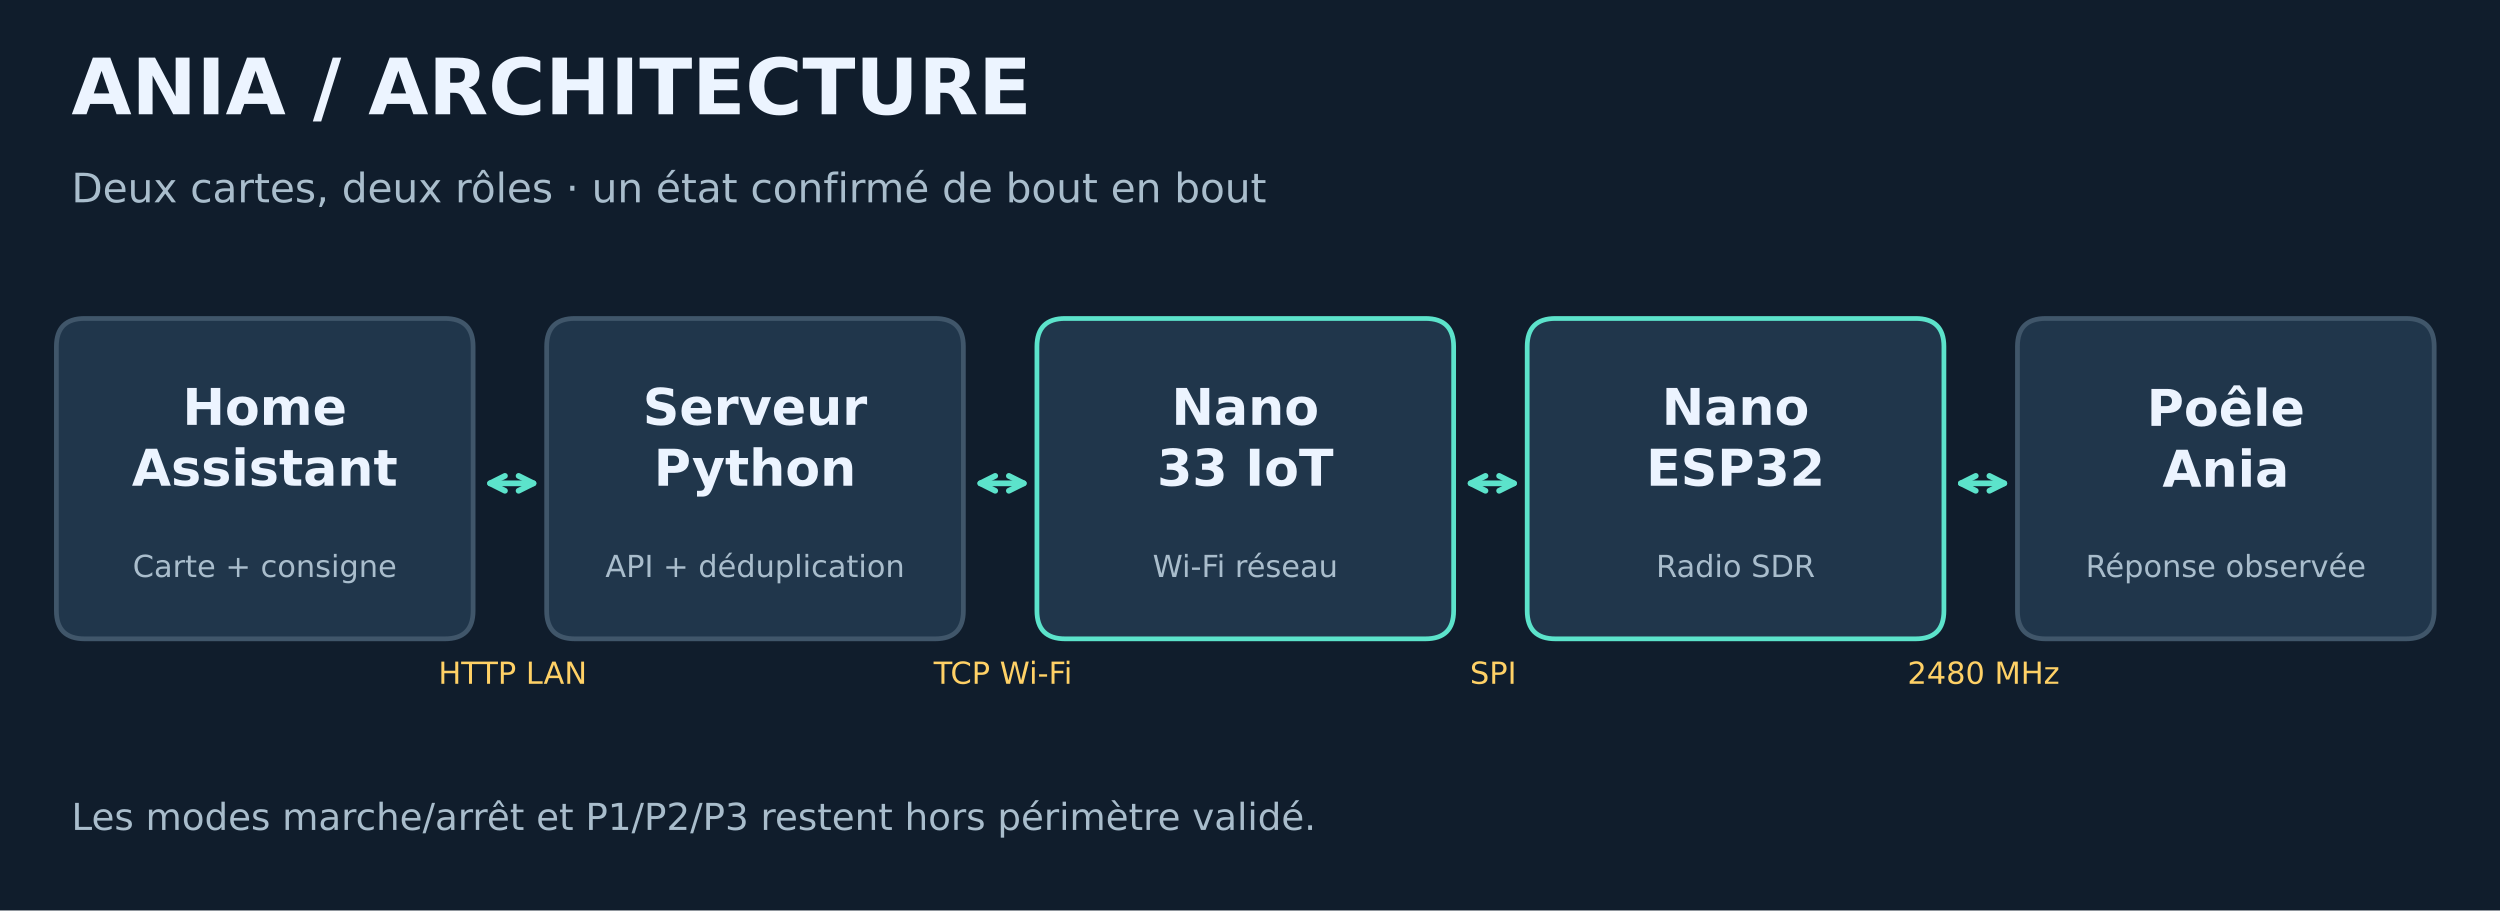
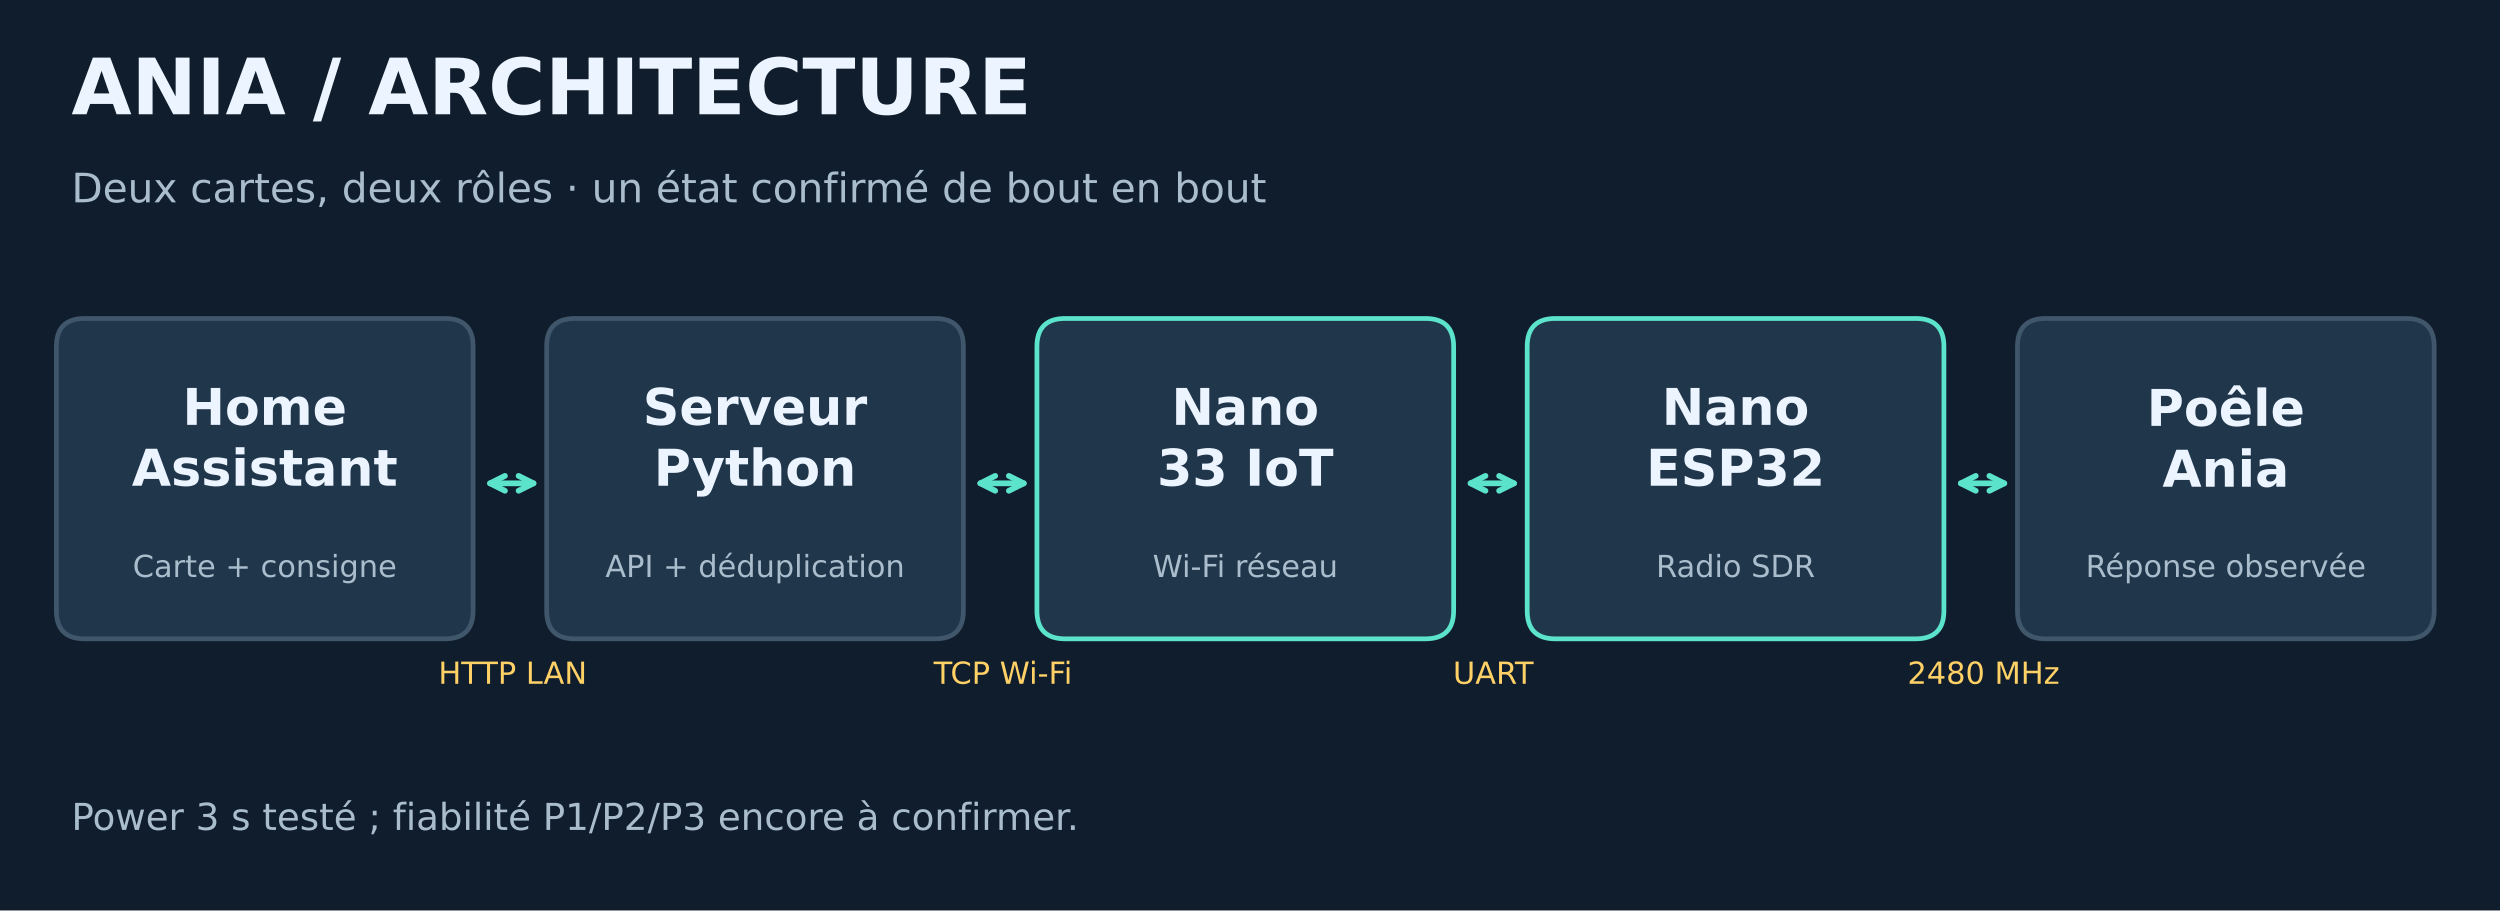
<svg xmlns="http://www.w3.org/2000/svg" width="739.8pt" height="269.424pt" viewBox="0 0 739.8 269.424" version="1.1">
  <defs>
    <style type="text/css">*{stroke-linejoin: round; stroke-linecap: butt}</style>
  </defs>
  <g id="figure_1">
    <g id="patch_1">
-       <path d="M 0 269.424 L 739.8 269.424 L 739.8 0 L 0 0 z " style="fill: #101d2c" />
+       <path d="M 0 269.424  L 739.8 269.424  L 739.8 0  L 0 0  z " style="fill: #101d2c" />
    </g>
    <g id="axes_1">
      <g id="patch_2">
-         <path d="M 25.056 189.043 L 131.634 189.043 Q 140.004 189.043 140.004 180.727 L 140.004 102.557 Q 140.004 94.241 131.634 94.241 L 25.056 94.241 Q 16.686 94.241 16.686 102.557 L 16.686 180.727 Q 16.686 189.043 25.056 189.043 z " clip-path="url(#p1650b855f9)" style="fill: #20364b; stroke: #40566a; stroke-width: 1.4; stroke-linejoin: miter" />
+         <path d="M 25.056 189.043  L 131.634 189.043  Q 140.004 189.043 140.004 180.727  L 140.004 102.557  Q 140.004 94.241 131.634 94.241  L 25.056 94.241  Q 16.686 94.241 16.686 102.557  L 16.686 180.727  Q 16.686 189.043 25.056 189.043  z " clip-path="url(#p36be40fa69)" style="fill: #20364b; stroke: #40566a; stroke-width: 1.4; stroke-linejoin: miter" />
      </g>
      <g id="patch_3">
-         <path d="M 170.136 189.043 L 276.714 189.043 Q 285.084 189.043 285.084 180.727 L 285.084 102.557 Q 285.084 94.241 276.714 94.241 L 170.136 94.241 Q 161.766 94.241 161.766 102.557 L 161.766 180.727 Q 161.766 189.043 170.136 189.043 z " clip-path="url(#p1650b855f9)" style="fill: #20364b; stroke: #40566a; stroke-width: 1.4; stroke-linejoin: miter" />
+         <path d="M 170.136 189.043  L 276.714 189.043  Q 285.084 189.043 285.084 180.727  L 285.084 102.557  Q 285.084 94.241 276.714 94.241  L 170.136 94.241  Q 161.766 94.241 161.766 102.557  L 161.766 180.727  Q 161.766 189.043 170.136 189.043  z " clip-path="url(#p36be40fa69)" style="fill: #20364b; stroke: #40566a; stroke-width: 1.4; stroke-linejoin: miter" />
      </g>
      <g id="patch_4">
-         <path d="M 315.216 189.043 L 421.794 189.043 Q 430.164 189.043 430.164 180.727 L 430.164 102.557 Q 430.164 94.241 421.794 94.241 L 315.216 94.241 Q 306.846 94.241 306.846 102.557 L 306.846 180.727 Q 306.846 189.043 315.216 189.043 z " clip-path="url(#p1650b855f9)" style="fill: #20364b; stroke: #5ce3cb; stroke-width: 1.4; stroke-linejoin: miter" />
+         <path d="M 315.216 189.043  L 421.794 189.043  Q 430.164 189.043 430.164 180.727  L 430.164 102.557  Q 430.164 94.241 421.794 94.241  L 315.216 94.241  Q 306.846 94.241 306.846 102.557  L 306.846 180.727  Q 306.846 189.043 315.216 189.043  z " clip-path="url(#p36be40fa69)" style="fill: #20364b; stroke: #5ce3cb; stroke-width: 1.4; stroke-linejoin: miter" />
      </g>
      <g id="patch_5">
-         <path d="M 460.296 189.043 L 566.874 189.043 Q 575.244 189.043 575.244 180.727 L 575.244 102.557 Q 575.244 94.241 566.874 94.241 L 460.296 94.241 Q 451.926 94.241 451.926 102.557 L 451.926 180.727 Q 451.926 189.043 460.296 189.043 z " clip-path="url(#p1650b855f9)" style="fill: #20364b; stroke: #5ce3cb; stroke-width: 1.4; stroke-linejoin: miter" />
+         <path d="M 460.296 189.043  L 566.874 189.043  Q 575.244 189.043 575.244 180.727  L 575.244 102.557  Q 575.244 94.241 566.874 94.241  L 460.296 94.241  Q 451.926 94.241 451.926 102.557  L 451.926 180.727  Q 451.926 189.043 460.296 189.043  z " clip-path="url(#p36be40fa69)" style="fill: #20364b; stroke: #5ce3cb; stroke-width: 1.4; stroke-linejoin: miter" />
      </g>
      <g id="patch_6">
-         <path d="M 605.376 189.043 L 711.954 189.043 Q 720.324 189.043 720.324 180.727 L 720.324 102.557 Q 720.324 94.241 711.954 94.241 L 605.376 94.241 Q 597.006 94.241 597.006 102.557 L 597.006 180.727 Q 597.006 189.043 605.376 189.043 z " clip-path="url(#p1650b855f9)" style="fill: #20364b; stroke: #40566a; stroke-width: 1.4; stroke-linejoin: miter" />
+         <path d="M 605.376 189.043  L 711.954 189.043  Q 720.324 189.043 720.324 180.727  L 720.324 102.557  Q 720.324 94.241 711.954 94.241  L 605.376 94.241  Q 597.006 94.241 597.006 102.557  L 597.006 180.727  Q 597.006 189.043 605.376 189.043  z " clip-path="url(#p36be40fa69)" style="fill: #20364b; stroke: #40566a; stroke-width: 1.4; stroke-linejoin: miter" />
      </g>
      <g id="text_1">
        <text style="font-weight: 700; font-size: 23px; font-family: 'DejaVu Sans'; text-anchor: start; fill: #ecf4ff" x="21.15" y="33.811" transform="rotate(-0 21.15 33.8112)">ANIA / ARCHITECTURE</text>
      </g>
      <g id="text_2">
        <text style="font-size: 12px; font-family: 'DejaVu Sans'; text-anchor: start; fill: #a9bdcc" x="21.15" y="59.868" transform="rotate(-0 21.15 59.868)">Deux cartes, deux rôles · un état confirmé de bout en bout</text>
      </g>
      <g id="text_3">
        <text style="font-weight: 700; font-size: 15px; font-family: 'DejaVu Sans'; fill: #ecf4ff" transform="translate(54.01336 125.7256)">Home</text>
        <text style="font-weight: 700; font-size: 15px; font-family: 'DejaVu Sans'; fill: #ecf4ff" transform="translate(39.00867 143.7297)">Assistant</text>
      </g>
      <g id="text_4">
        <text style="font-size: 9px; font-family: 'DejaVu Sans'; text-anchor: middle; fill: #a9bdcc" x="78.345" y="170.748" transform="rotate(-0 78.345 170.748)">Carte + consigne</text>
      </g>
      <g id="patch_7">
-         <path d="M 145.019 143.028 Q 151.443 143.028 157.867 143.028 " style="fill: none; stroke: #5ce3cb; stroke-width: 1.7; stroke-linecap: round" />
-         <path d="M 149.419 145.228 L 145.019 143.028 L 149.419 140.828 " style="fill: none; stroke: #5ce3cb; stroke-width: 1.7; stroke-linecap: round" />
-         <path d="M 153.467 140.828 L 157.867 143.028 L 153.467 145.228 " style="fill: none; stroke: #5ce3cb; stroke-width: 1.7; stroke-linecap: round" />
+         <path d="M 145.019 143.028  Q 151.443 143.028 157.867 143.028  " style="fill: none; stroke: #5ce3cb; stroke-width: 1.7; stroke-linecap: round" />
+         <path d="M 149.419 145.228  L 145.019 143.028  L 149.419 140.828  " style="fill: none; stroke: #5ce3cb; stroke-width: 1.7; stroke-linecap: round" />
+         <path d="M 153.467 140.828  L 157.867 143.028  L 153.467 145.228  " style="fill: none; stroke: #5ce3cb; stroke-width: 1.7; stroke-linecap: round" />
      </g>
      <g id="text_5">
        <text style="font-size: 9px; font-family: 'DejaVu Sans'; text-anchor: middle; fill: #ffd166" x="151.722" y="202.349" transform="rotate(-0 151.722 202.3488)">HTTP LAN</text>
      </g>
      <g id="text_6">
        <text style="font-weight: 700; font-size: 15px; font-family: 'DejaVu Sans'; fill: #ecf4ff" transform="translate(190.2246 125.7256)">Serveur</text>
        <text style="font-weight: 700; font-size: 15px; font-family: 'DejaVu Sans'; fill: #ecf4ff" transform="translate(193.4836 143.7297)">Python</text>
      </g>
      <g id="text_7">
        <text style="font-size: 9px; font-family: 'DejaVu Sans'; text-anchor: middle; fill: #a9bdcc" x="223.425" y="170.748" transform="rotate(-0 223.425 170.748)">API + déduplication</text>
      </g>
      <g id="patch_8">
-         <path d="M 290.099 143.028 Q 296.523 143.028 302.947 143.028 " style="fill: none; stroke: #5ce3cb; stroke-width: 1.7; stroke-linecap: round" />
-         <path d="M 294.499 145.228 L 290.099 143.028 L 294.499 140.828 " style="fill: none; stroke: #5ce3cb; stroke-width: 1.7; stroke-linecap: round" />
-         <path d="M 298.547 140.828 L 302.947 143.028 L 298.547 145.228 " style="fill: none; stroke: #5ce3cb; stroke-width: 1.7; stroke-linecap: round" />
+         <path d="M 290.099 143.028  Q 296.523 143.028 302.947 143.028  " style="fill: none; stroke: #5ce3cb; stroke-width: 1.7; stroke-linecap: round" />
+         <path d="M 294.499 145.228  L 290.099 143.028  L 294.499 140.828  " style="fill: none; stroke: #5ce3cb; stroke-width: 1.7; stroke-linecap: round" />
+         <path d="M 298.547 140.828  L 302.947 143.028  L 298.547 145.228  " style="fill: none; stroke: #5ce3cb; stroke-width: 1.7; stroke-linecap: round" />
      </g>
      <g id="text_8">
        <text style="font-size: 9px; font-family: 'DejaVu Sans'; text-anchor: middle; fill: #ffd166" x="296.802" y="202.349" transform="rotate(-0 296.802 202.3488)">TCP Wi-Fi</text>
      </g>
      <g id="text_9">
        <text style="font-weight: 700; font-size: 15px; font-family: 'DejaVu Sans'; fill: #ecf4ff" transform="translate(346.6753 125.7262)">Nano</text>
        <text style="font-weight: 700; font-size: 15px; font-family: 'DejaVu Sans'; fill: #ecf4ff" transform="translate(342.398 143.7291)">33 IoT</text>
      </g>
      <g id="text_10">
        <text style="font-size: 9px; font-family: 'DejaVu Sans'; text-anchor: middle; fill: #a9bdcc" x="368.505" y="170.748" transform="rotate(-0 368.505 170.748)">Wi-Fi réseau</text>
      </g>
      <g id="patch_9">
-         <path d="M 435.179 143.028 Q 441.603 143.028 448.027 143.028 " style="fill: none; stroke: #5ce3cb; stroke-width: 1.7; stroke-linecap: round" />
-         <path d="M 439.579 145.228 L 435.179 143.028 L 439.579 140.828 " style="fill: none; stroke: #5ce3cb; stroke-width: 1.7; stroke-linecap: round" />
-         <path d="M 443.627 140.828 L 448.027 143.028 L 443.627 145.228 " style="fill: none; stroke: #5ce3cb; stroke-width: 1.7; stroke-linecap: round" />
+         <path d="M 435.179 143.028  Q 441.603 143.028 448.027 143.028  " style="fill: none; stroke: #5ce3cb; stroke-width: 1.7; stroke-linecap: round" />
+         <path d="M 439.579 145.228  L 435.179 143.028  L 439.579 140.828  " style="fill: none; stroke: #5ce3cb; stroke-width: 1.7; stroke-linecap: round" />
+         <path d="M 443.627 140.828  L 448.027 143.028  L 443.627 145.228  " style="fill: none; stroke: #5ce3cb; stroke-width: 1.7; stroke-linecap: round" />
      </g>
      <g id="text_11">
-         <text style="font-size: 9px; font-family: 'DejaVu Sans'; text-anchor: middle; fill: #ffd166" x="441.882" y="202.349" transform="rotate(-0 441.882 202.3488)">SPI</text>
+         <text style="font-size: 9px; font-family: 'DejaVu Sans'; text-anchor: middle; fill: #ffd166" x="441.882" y="202.349" transform="rotate(-0 441.882 202.3488)">UART</text>
      </g>
      <g id="text_12">
        <text style="font-weight: 700; font-size: 15px; font-family: 'DejaVu Sans'; fill: #ecf4ff" transform="translate(491.7553 125.7262)">Nano</text>
        <text style="font-weight: 700; font-size: 15px; font-family: 'DejaVu Sans'; fill: #ecf4ff" transform="translate(487.1264 143.7291)">ESP32</text>
      </g>
      <g id="text_13">
        <text style="font-size: 9px; font-family: 'DejaVu Sans'; text-anchor: middle; fill: #a9bdcc" x="513.585" y="170.748" transform="rotate(-0 513.585 170.748)">Radio SDR</text>
      </g>
      <g id="patch_10">
-         <path d="M 580.259 143.028 Q 586.683 143.028 593.107 143.028 " style="fill: none; stroke: #5ce3cb; stroke-width: 1.7; stroke-linecap: round" />
-         <path d="M 584.659 145.228 L 580.259 143.028 L 584.659 140.828 " style="fill: none; stroke: #5ce3cb; stroke-width: 1.7; stroke-linecap: round" />
-         <path d="M 588.707 140.828 L 593.107 143.028 L 588.707 145.228 " style="fill: none; stroke: #5ce3cb; stroke-width: 1.7; stroke-linecap: round" />
+         <path d="M 580.259 143.028  Q 586.683 143.028 593.107 143.028  " style="fill: none; stroke: #5ce3cb; stroke-width: 1.7; stroke-linecap: round" />
+         <path d="M 584.659 145.228  L 580.259 143.028  L 584.659 140.828  " style="fill: none; stroke: #5ce3cb; stroke-width: 1.7; stroke-linecap: round" />
+         <path d="M 588.707 140.828  L 593.107 143.028  L 588.707 145.228  " style="fill: none; stroke: #5ce3cb; stroke-width: 1.7; stroke-linecap: round" />
      </g>
      <g id="text_14">
        <text style="font-size: 9px; font-family: 'DejaVu Sans'; text-anchor: middle; fill: #ffd166" x="586.962" y="202.349" transform="rotate(-0 586.962 202.3488)">2480 MHz</text>
      </g>
      <g id="text_15">
        <text style="font-weight: 700; font-size: 15px; font-family: 'DejaVu Sans'; fill: #ecf4ff" transform="translate(635.2697 126.0262)">Poêle</text>
        <text style="font-weight: 700; font-size: 15px; font-family: 'DejaVu Sans'; fill: #ecf4ff" transform="translate(639.8892 144.0303)">Ania</text>
      </g>
      <g id="text_16">
        <text style="font-size: 9px; font-family: 'DejaVu Sans'; text-anchor: middle; fill: #a9bdcc" x="658.665" y="170.748" transform="rotate(-0 658.665 170.748)">Réponse observée</text>
      </g>
      <g id="text_17">
-         <text style="font-size: 11px; font-family: 'DejaVu Sans'; text-anchor: start; fill: #a9bdcc" x="21.15" y="245.592" transform="rotate(-0 21.15 245.592)">Les modes marche/arrêt et P1/P2/P3 restent hors périmètre validé.</text>
+         <text style="font-size: 11px; font-family: 'DejaVu Sans'; text-anchor: start; fill: #a9bdcc" x="21.15" y="245.592" transform="rotate(-0 21.15 245.592)">Power 3 s testé ; fiabilité P1/P2/P3 encore à confirmer.</text>
      </g>
    </g>
  </g>
  <defs>
-     <clipPath id="p1650b855f9">
+     <clipPath id="p36be40fa69">
      <rect x="7.2" y="7.2" width="725.4" height="255.024" />
    </clipPath>
  </defs>
</svg>
